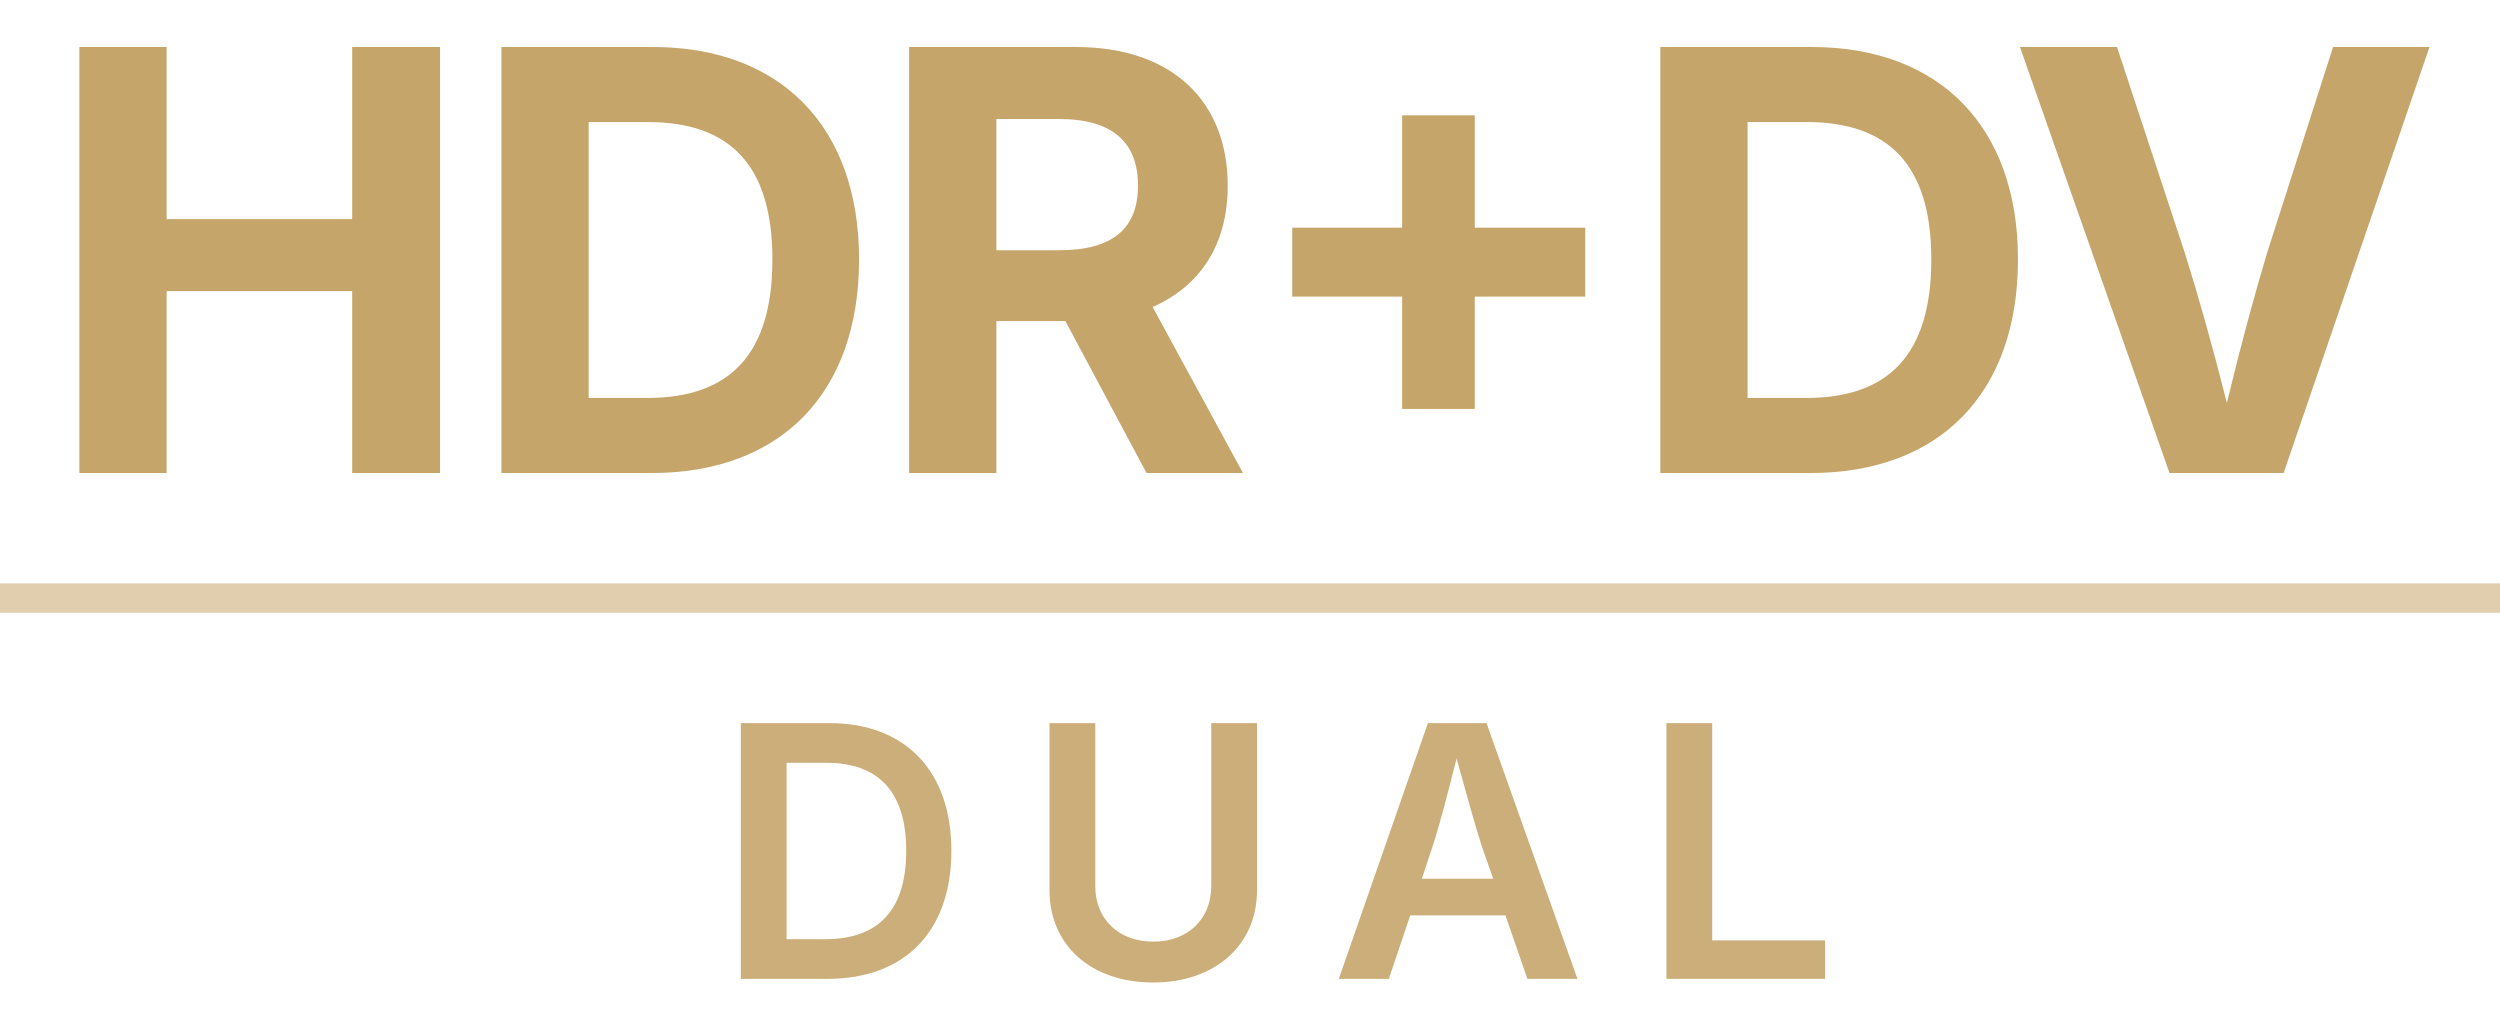
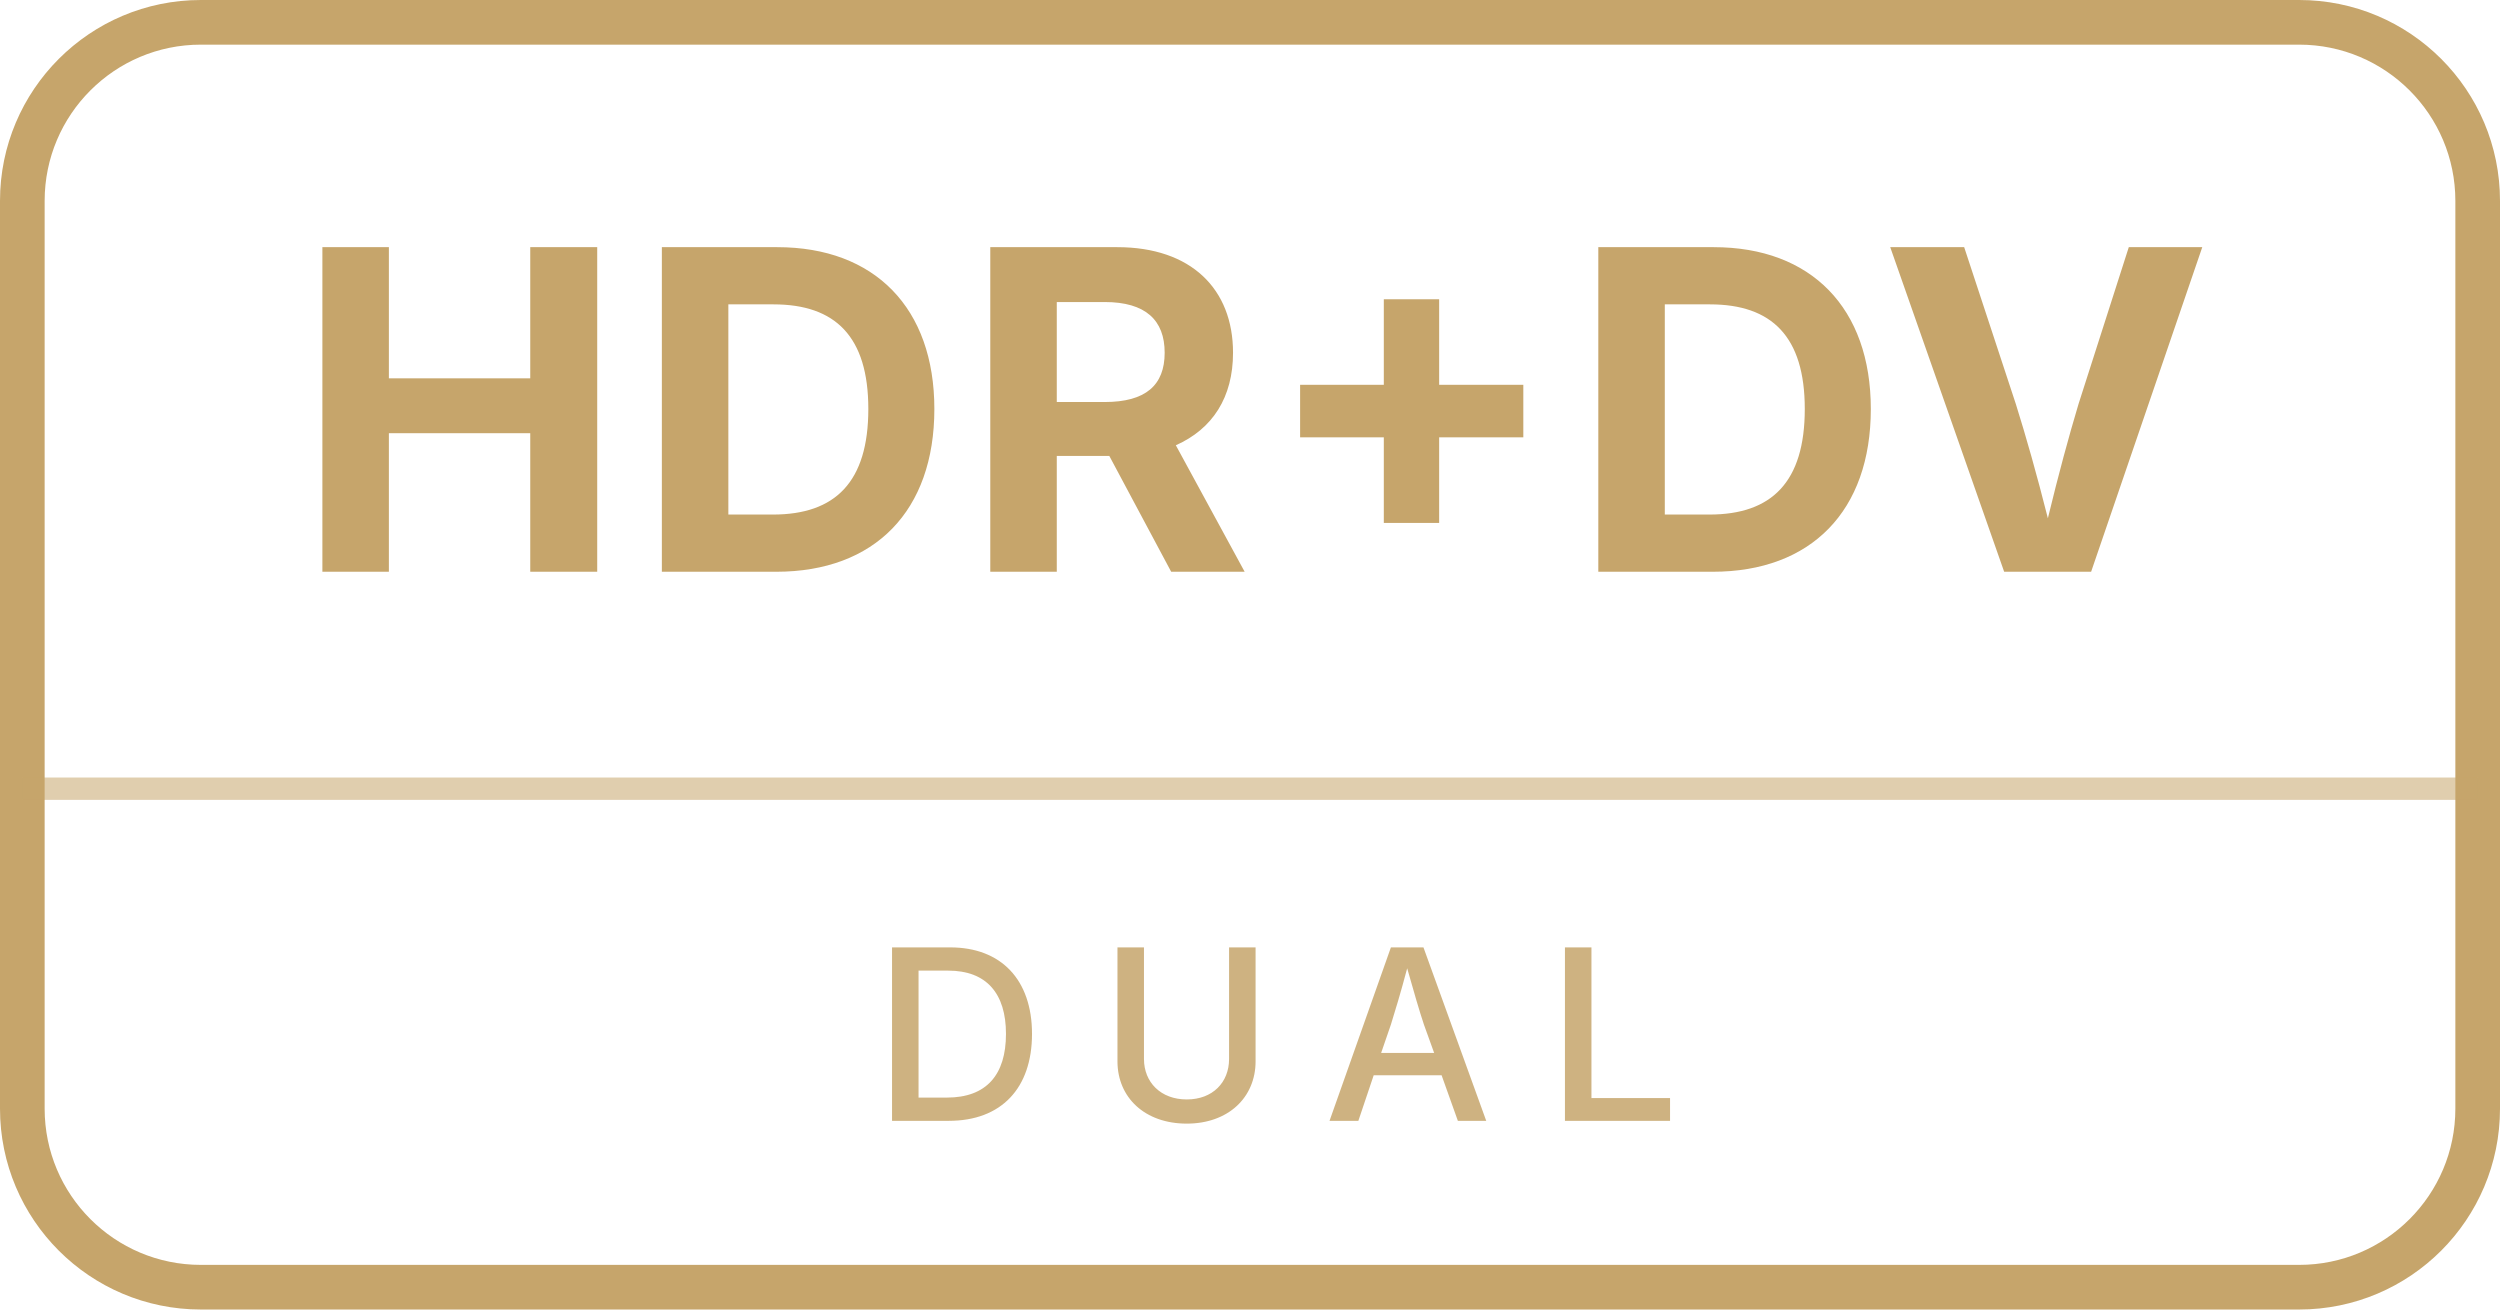
- <svg xmlns="http://www.w3.org/2000/svg" width="64" height="26.26" viewBox="0 0 64 26.26">
-   <text class="t" x="31.80" y="12.11" text-anchor="middle" font-family="Inter" font-weight="700" font-size="15" letter-spacing="-0.4" fill="#C6A56B">HDR+DV</text>
-   <line x1="0" y1="15.31" x2="64" y2="15.31" stroke="#C6A56B" stroke-width="0.75" opacity=".55" />
-   <text class="b" x="32.70" y="25.06" text-anchor="middle" font-family="Inter" font-weight="600" font-size="9" letter-spacing="1.4" fill="#C6A56B" opacity=".9">DUAL</text>
+ <svg xmlns="http://www.w3.org/2000/svg" width="84" height="44" viewBox="0 0 84 44">
+   <rect x="0.75" y="0.75" width="82.5" height="42.5" rx="6" fill="none" stroke="#C6A56B" stroke-width="1.5" />
+   <line x1="0.75" y1="26.5" x2="83.25" y2="26.5" stroke="#C6A56B" stroke-width="0.75" opacity=".55" />
+   <text class="t" x="42.10" y="19.21" text-anchor="middle" font-family="Inter" font-weight="700" font-size="15" letter-spacing="0.2" fill="#C6A56B">HDR+DV</text>
+   <text class="b" x="42.90" y="37.66" text-anchor="middle" font-family="Inter" font-weight="500" font-size="8" letter-spacing="1.8" fill="#C6A56B" opacity=".85">DUAL</text>
</svg>
